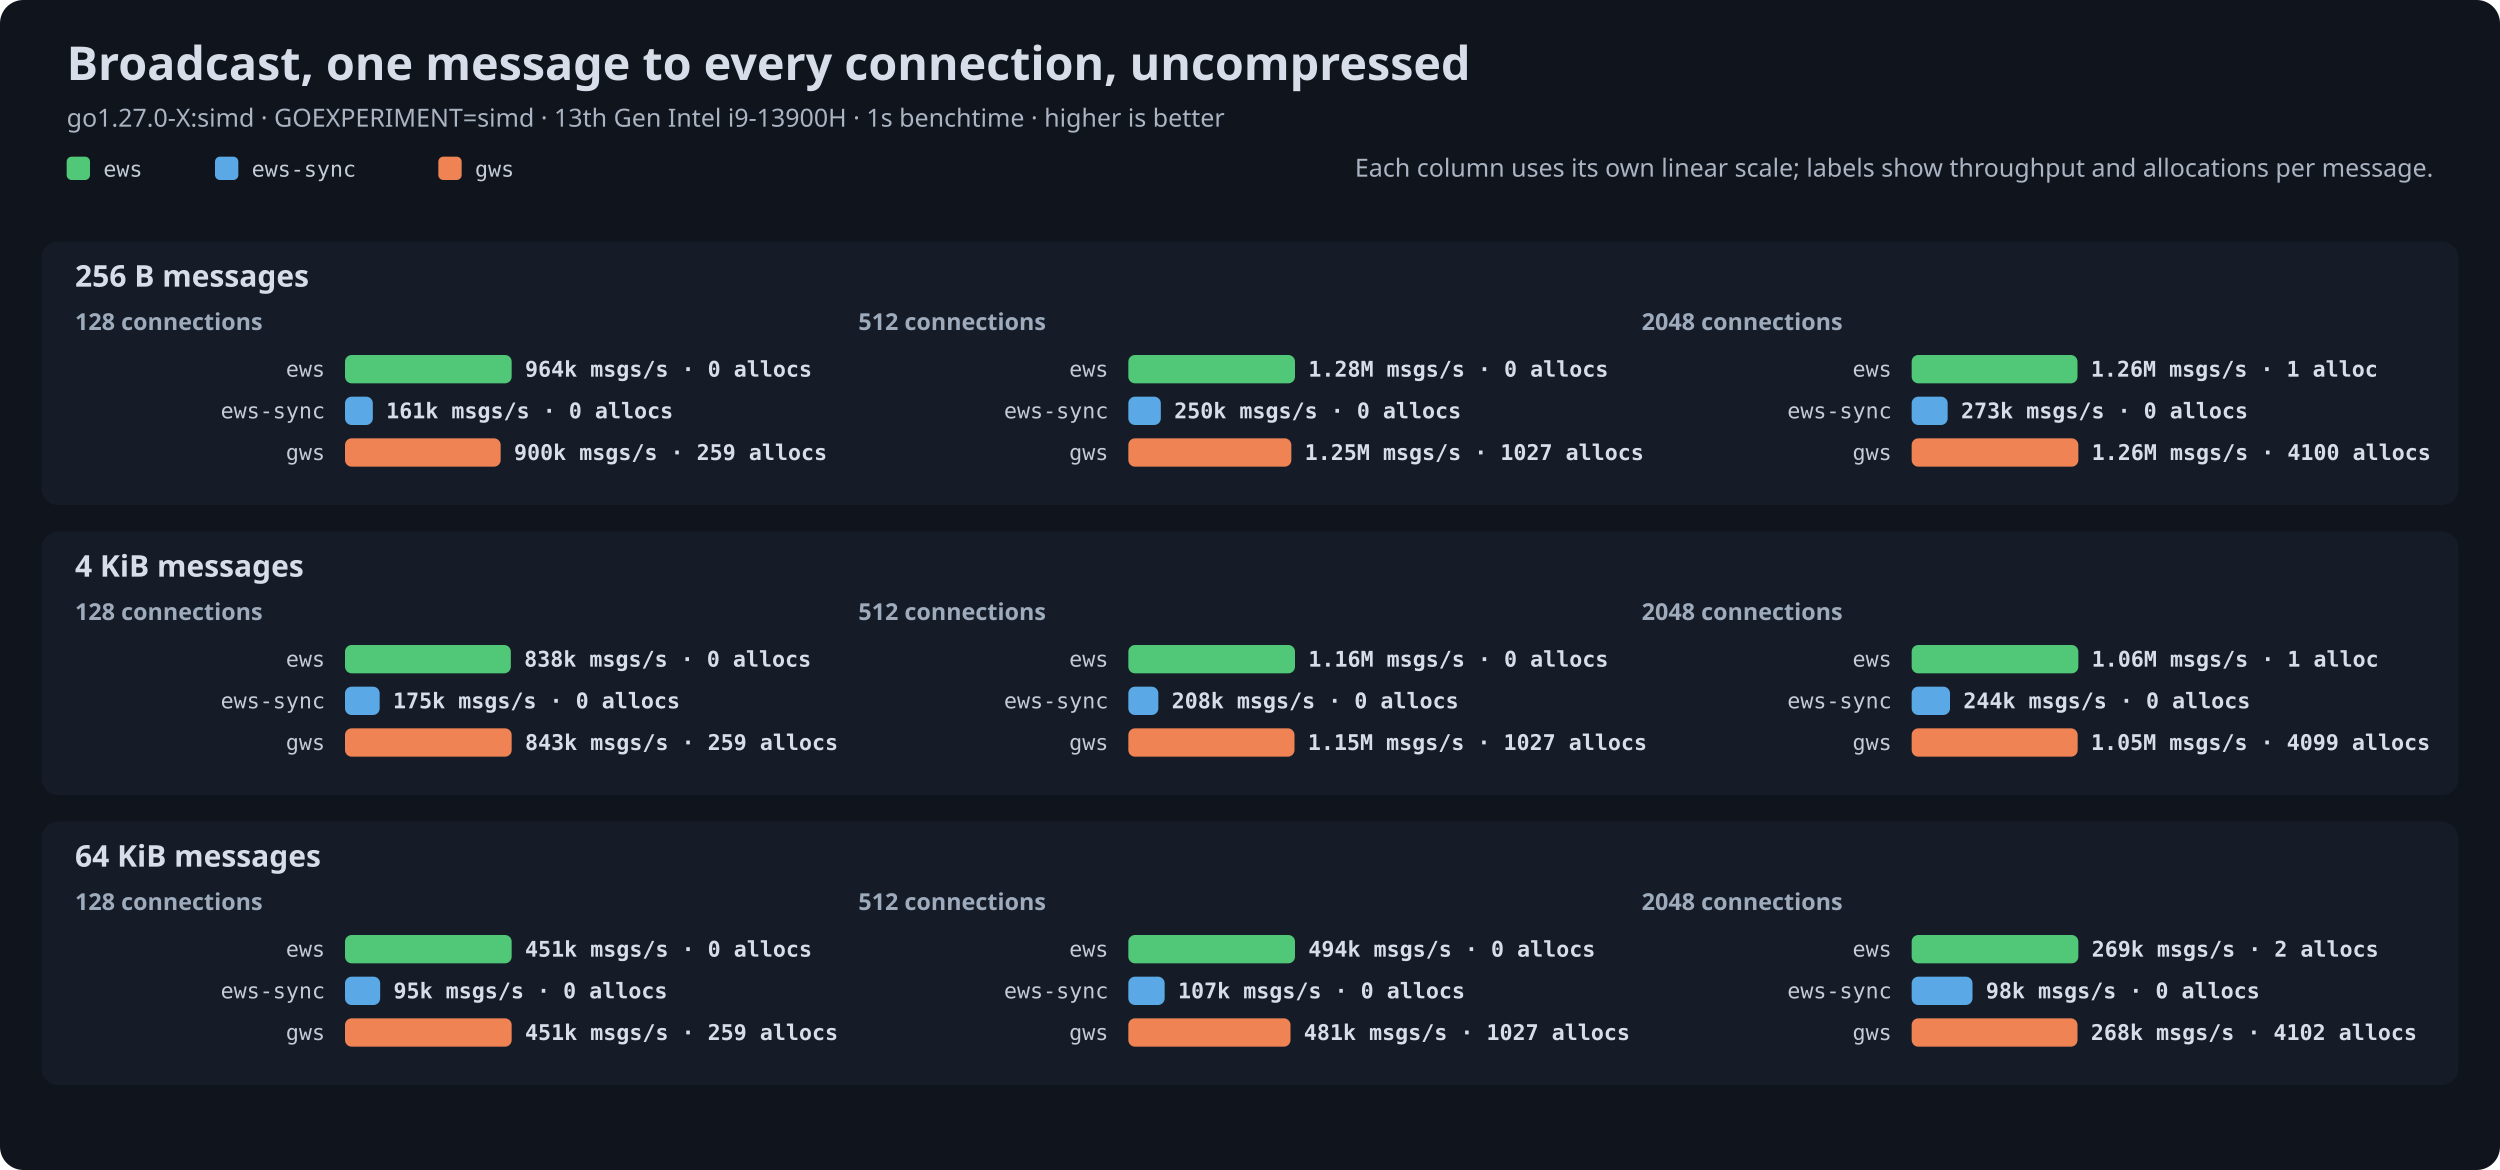
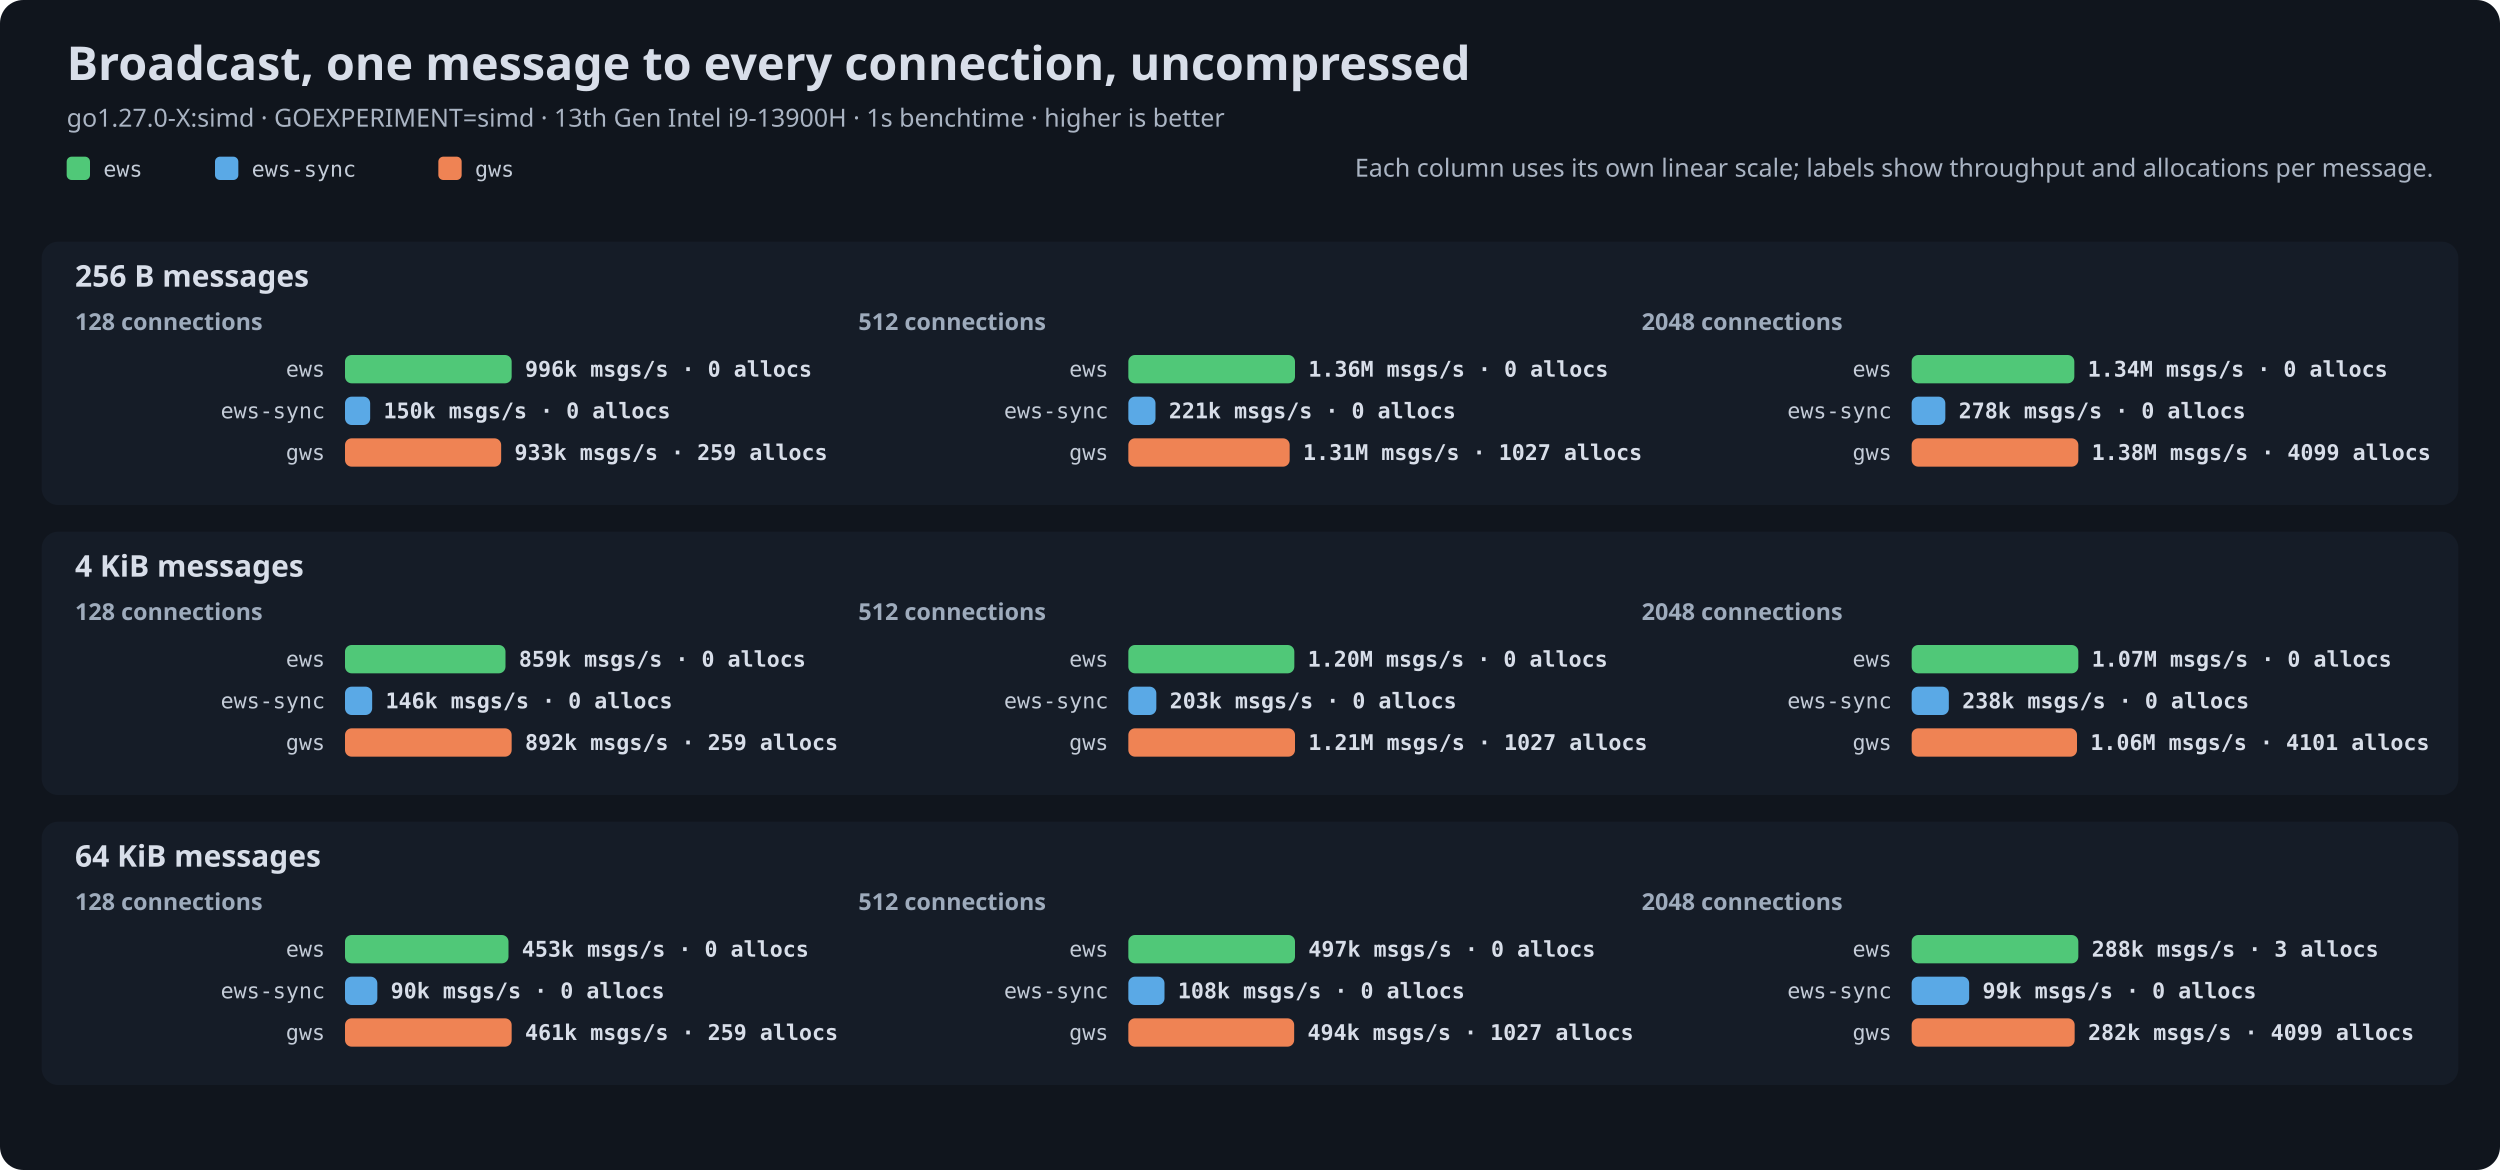
<svg xmlns="http://www.w3.org/2000/svg" width="1500" height="702" viewBox="0 0 1500 702" role="img" aria-labelledby="title desc">
  <style>text{font-family:ui-monospace,SFMono-Regular,Menlo,Consolas,monospace;fill:#d8dee9}.title{font-family:ui-sans-serif,system-ui,sans-serif;font-size:28px;font-weight:700}.subtitle{font-family:ui-sans-serif,system-ui,sans-serif;font-size:15px;fill:#aab4c3}.group{font-family:ui-sans-serif,system-ui,sans-serif;font-size:18px;font-weight:650}.contract{font-family:ui-sans-serif,system-ui,sans-serif;font-size:14px;font-weight:650;fill:#9eabbc}.series{font-size:13px;fill:#c4ccd8}.value{font-size:13px;font-weight:650}.panel{fill:#151c27}</style>
  <rect width="1500" height="702" rx="14" fill="#10151d" />
  <text class="title" x="40" y="48">Broadcast, one message to every connection, uncompressed</text>
  <text class="subtitle" x="40" y="76">go1.27.0-X:simd · GOEXPERIMENT=simd · 13th Gen Intel i9-13900H · 1s benchtime · higher is better</text>
  <rect x="40" y="94" width="14" height="14" rx="3" fill="#50c878" />
  <text class="series" x="62" y="106">ews</text>
  <rect x="129" y="94" width="14" height="14" rx="3" fill="#5aa9e6" />
  <text class="series" x="151" y="106">ews-sync</text>
  <rect x="263" y="94" width="14" height="14" rx="3" fill="#ef8354" />
  <text class="series" x="285" y="106">gws</text>
  <text class="subtitle" x="1460" y="106" text-anchor="end">Each column uses its own linear scale; labels show throughput and allocations per message.</text>
  <g transform="translate(0,145)">
    <rect class="panel" x="25" y="0" width="1450" height="158" rx="10" />
    <text class="group" x="45" y="27">256 B messages</text>
    <text class="contract" x="45" y="53">128 connections</text>
    <text class="series" x="195" y="81" text-anchor="end">ews</text>
    <rect x="207" y="68" width="100.0" height="17" rx="4" fill="#50c878" />
-     <text class="value" x="315.0" y="81">964k msgs/s · 0 allocs</text>
+     <text class="value" x="315.0" y="81">996k msgs/s · 0 allocs</text>
    <text class="series" x="195" y="106" text-anchor="end">ews-sync</text>
-     <rect x="207" y="93" width="16.7" height="17" rx="4" fill="#5aa9e6" />
-     <text class="value" x="231.7" y="106">161k msgs/s · 0 allocs</text>
+     <rect x="207" y="93" width="15.1" height="17" rx="4" fill="#5aa9e6" />
+     <text class="value" x="230.1" y="106">150k msgs/s · 0 allocs</text>
    <text class="series" x="195" y="131" text-anchor="end">gws</text>
-     <rect x="207" y="118" width="93.4" height="17" rx="4" fill="#ef8354" />
-     <text class="value" x="308.4" y="131">900k msgs/s · 259 allocs</text>
+     <rect x="207" y="118" width="93.7" height="17" rx="4" fill="#ef8354" />
+     <text class="value" x="308.7" y="131">933k msgs/s · 259 allocs</text>
    <text class="contract" x="515" y="53">512 connections</text>
    <text class="series" x="665" y="81" text-anchor="end">ews</text>
    <rect x="677" y="68" width="100.0" height="17" rx="4" fill="#50c878" />
-     <text class="value" x="785.0" y="81">1.28M msgs/s · 0 allocs</text>
+     <text class="value" x="785.0" y="81">1.36M msgs/s · 0 allocs</text>
    <text class="series" x="665" y="106" text-anchor="end">ews-sync</text>
-     <rect x="677" y="93" width="19.5" height="17" rx="4" fill="#5aa9e6" />
-     <text class="value" x="704.5" y="106">250k msgs/s · 0 allocs</text>
+     <rect x="677" y="93" width="16.3" height="17" rx="4" fill="#5aa9e6" />
+     <text class="value" x="701.3" y="106">221k msgs/s · 0 allocs</text>
    <text class="series" x="665" y="131" text-anchor="end">gws</text>
-     <rect x="677" y="118" width="97.8" height="17" rx="4" fill="#ef8354" />
-     <text class="value" x="782.8" y="131">1.25M msgs/s · 1027 allocs</text>
+     <rect x="677" y="118" width="96.8" height="17" rx="4" fill="#ef8354" />
+     <text class="value" x="781.8" y="131">1.31M msgs/s · 1027 allocs</text>
    <text class="contract" x="985" y="53">2048 connections</text>
    <text class="series" x="1135" y="81" text-anchor="end">ews</text>
-     <rect x="1147" y="68" width="99.5" height="17" rx="4" fill="#50c878" />
-     <text class="value" x="1254.5" y="81">1.26M msgs/s · 1 alloc</text>
+     <rect x="1147" y="68" width="97.6" height="17" rx="4" fill="#50c878" />
+     <text class="value" x="1252.6" y="81">1.34M msgs/s · 0 allocs</text>
    <text class="series" x="1135" y="106" text-anchor="end">ews-sync</text>
-     <rect x="1147" y="93" width="21.6" height="17" rx="4" fill="#5aa9e6" />
-     <text class="value" x="1176.6" y="106">273k msgs/s · 0 allocs</text>
+     <rect x="1147" y="93" width="20.2" height="17" rx="4" fill="#5aa9e6" />
+     <text class="value" x="1175.2" y="106">278k msgs/s · 0 allocs</text>
    <text class="series" x="1135" y="131" text-anchor="end">gws</text>
    <rect x="1147" y="118" width="100.0" height="17" rx="4" fill="#ef8354" />
-     <text class="value" x="1255.0" y="131">1.26M msgs/s · 4100 allocs</text>
+     <text class="value" x="1255.0" y="131">1.38M msgs/s · 4099 allocs</text>
  </g>
  <g transform="translate(0,319)">
    <rect class="panel" x="25" y="0" width="1450" height="158" rx="10" />
    <text class="group" x="45" y="27">4 KiB messages</text>
    <text class="contract" x="45" y="53">128 connections</text>
    <text class="series" x="195" y="81" text-anchor="end">ews</text>
-     <rect x="207" y="68" width="99.5" height="17" rx="4" fill="#50c878" />
-     <text class="value" x="314.5" y="81">838k msgs/s · 0 allocs</text>
+     <rect x="207" y="68" width="96.3" height="17" rx="4" fill="#50c878" />
+     <text class="value" x="311.3" y="81">859k msgs/s · 0 allocs</text>
    <text class="series" x="195" y="106" text-anchor="end">ews-sync</text>
-     <rect x="207" y="93" width="20.8" height="17" rx="4" fill="#5aa9e6" />
-     <text class="value" x="235.8" y="106">175k msgs/s · 0 allocs</text>
+     <rect x="207" y="93" width="16.3" height="17" rx="4" fill="#5aa9e6" />
+     <text class="value" x="231.3" y="106">146k msgs/s · 0 allocs</text>
    <text class="series" x="195" y="131" text-anchor="end">gws</text>
    <rect x="207" y="118" width="100.0" height="17" rx="4" fill="#ef8354" />
-     <text class="value" x="315.0" y="131">843k msgs/s · 259 allocs</text>
+     <text class="value" x="315.0" y="131">892k msgs/s · 259 allocs</text>
    <text class="contract" x="515" y="53">512 connections</text>
    <text class="series" x="665" y="81" text-anchor="end">ews</text>
-     <rect x="677" y="68" width="100.0" height="17" rx="4" fill="#50c878" />
-     <text class="value" x="785.0" y="81">1.16M msgs/s · 0 allocs</text>
+     <rect x="677" y="68" width="99.6" height="17" rx="4" fill="#50c878" />
+     <text class="value" x="784.6" y="81">1.20M msgs/s · 0 allocs</text>
    <text class="series" x="665" y="106" text-anchor="end">ews-sync</text>
-     <rect x="677" y="93" width="18.0" height="17" rx="4" fill="#5aa9e6" />
-     <text class="value" x="703.0" y="106">208k msgs/s · 0 allocs</text>
+     <rect x="677" y="93" width="16.8" height="17" rx="4" fill="#5aa9e6" />
+     <text class="value" x="701.8" y="106">203k msgs/s · 0 allocs</text>
    <text class="series" x="665" y="131" text-anchor="end">gws</text>
-     <rect x="677" y="118" width="99.7" height="17" rx="4" fill="#ef8354" />
-     <text class="value" x="784.7" y="131">1.15M msgs/s · 1027 allocs</text>
+     <rect x="677" y="118" width="100.0" height="17" rx="4" fill="#ef8354" />
+     <text class="value" x="785.0" y="131">1.21M msgs/s · 1027 allocs</text>
    <text class="contract" x="985" y="53">2048 connections</text>
    <text class="series" x="1135" y="81" text-anchor="end">ews</text>
    <rect x="1147" y="68" width="100.0" height="17" rx="4" fill="#50c878" />
-     <text class="value" x="1255.0" y="81">1.06M msgs/s · 1 alloc</text>
+     <text class="value" x="1255.0" y="81">1.07M msgs/s · 0 allocs</text>
    <text class="series" x="1135" y="106" text-anchor="end">ews-sync</text>
-     <rect x="1147" y="93" width="23.0" height="17" rx="4" fill="#5aa9e6" />
-     <text class="value" x="1178.0" y="106">244k msgs/s · 0 allocs</text>
+     <rect x="1147" y="93" width="22.3" height="17" rx="4" fill="#5aa9e6" />
+     <text class="value" x="1177.3" y="106">238k msgs/s · 0 allocs</text>
    <text class="series" x="1135" y="131" text-anchor="end">gws</text>
-     <rect x="1147" y="118" width="99.6" height="17" rx="4" fill="#ef8354" />
-     <text class="value" x="1254.6" y="131">1.05M msgs/s · 4099 allocs</text>
+     <rect x="1147" y="118" width="99.2" height="17" rx="4" fill="#ef8354" />
+     <text class="value" x="1254.2" y="131">1.06M msgs/s · 4101 allocs</text>
  </g>
  <g transform="translate(0,493)">
    <rect class="panel" x="25" y="0" width="1450" height="158" rx="10" />
    <text class="group" x="45" y="27">64 KiB messages</text>
    <text class="contract" x="45" y="53">128 connections</text>
    <text class="series" x="195" y="81" text-anchor="end">ews</text>
-     <rect x="207" y="68" width="100.0" height="17" rx="4" fill="#50c878" />
-     <text class="value" x="315.0" y="81">451k msgs/s · 0 allocs</text>
+     <rect x="207" y="68" width="98.1" height="17" rx="4" fill="#50c878" />
+     <text class="value" x="313.1" y="81">453k msgs/s · 0 allocs</text>
    <text class="series" x="195" y="106" text-anchor="end">ews-sync</text>
-     <rect x="207" y="93" width="21.1" height="17" rx="4" fill="#5aa9e6" />
-     <text class="value" x="236.1" y="106">95k msgs/s · 0 allocs</text>
+     <rect x="207" y="93" width="19.4" height="17" rx="4" fill="#5aa9e6" />
+     <text class="value" x="234.4" y="106">90k msgs/s · 0 allocs</text>
    <text class="series" x="195" y="131" text-anchor="end">gws</text>
    <rect x="207" y="118" width="100.0" height="17" rx="4" fill="#ef8354" />
-     <text class="value" x="315.0" y="131">451k msgs/s · 259 allocs</text>
+     <text class="value" x="315.0" y="131">461k msgs/s · 259 allocs</text>
    <text class="contract" x="515" y="53">512 connections</text>
    <text class="series" x="665" y="81" text-anchor="end">ews</text>
    <rect x="677" y="68" width="100.0" height="17" rx="4" fill="#50c878" />
-     <text class="value" x="785.0" y="81">494k msgs/s · 0 allocs</text>
+     <text class="value" x="785.0" y="81">497k msgs/s · 0 allocs</text>
    <text class="series" x="665" y="106" text-anchor="end">ews-sync</text>
-     <rect x="677" y="93" width="21.8" height="17" rx="4" fill="#5aa9e6" />
-     <text class="value" x="706.8" y="106">107k msgs/s · 0 allocs</text>
+     <rect x="677" y="93" width="21.7" height="17" rx="4" fill="#5aa9e6" />
+     <text class="value" x="706.7" y="106">108k msgs/s · 0 allocs</text>
    <text class="series" x="665" y="131" text-anchor="end">gws</text>
-     <rect x="677" y="118" width="97.3" height="17" rx="4" fill="#ef8354" />
-     <text class="value" x="782.3" y="131">481k msgs/s · 1027 allocs</text>
+     <rect x="677" y="118" width="99.5" height="17" rx="4" fill="#ef8354" />
+     <text class="value" x="784.5" y="131">494k msgs/s · 1027 allocs</text>
    <text class="contract" x="985" y="53">2048 connections</text>
    <text class="series" x="1135" y="81" text-anchor="end">ews</text>
    <rect x="1147" y="68" width="100.0" height="17" rx="4" fill="#50c878" />
-     <text class="value" x="1255.0" y="81">269k msgs/s · 2 allocs</text>
+     <text class="value" x="1255.0" y="81">288k msgs/s · 3 allocs</text>
    <text class="series" x="1135" y="106" text-anchor="end">ews-sync</text>
-     <rect x="1147" y="93" width="36.5" height="17" rx="4" fill="#5aa9e6" />
-     <text class="value" x="1191.5" y="106">98k msgs/s · 0 allocs</text>
+     <rect x="1147" y="93" width="34.5" height="17" rx="4" fill="#5aa9e6" />
+     <text class="value" x="1189.5" y="106">99k msgs/s · 0 allocs</text>
    <text class="series" x="1135" y="131" text-anchor="end">gws</text>
-     <rect x="1147" y="118" width="99.5" height="17" rx="4" fill="#ef8354" />
-     <text class="value" x="1254.5" y="131">268k msgs/s · 4102 allocs</text>
+     <rect x="1147" y="118" width="97.8" height="17" rx="4" fill="#ef8354" />
+     <text class="value" x="1252.8" y="131">282k msgs/s · 4099 allocs</text>
  </g>
</svg>
